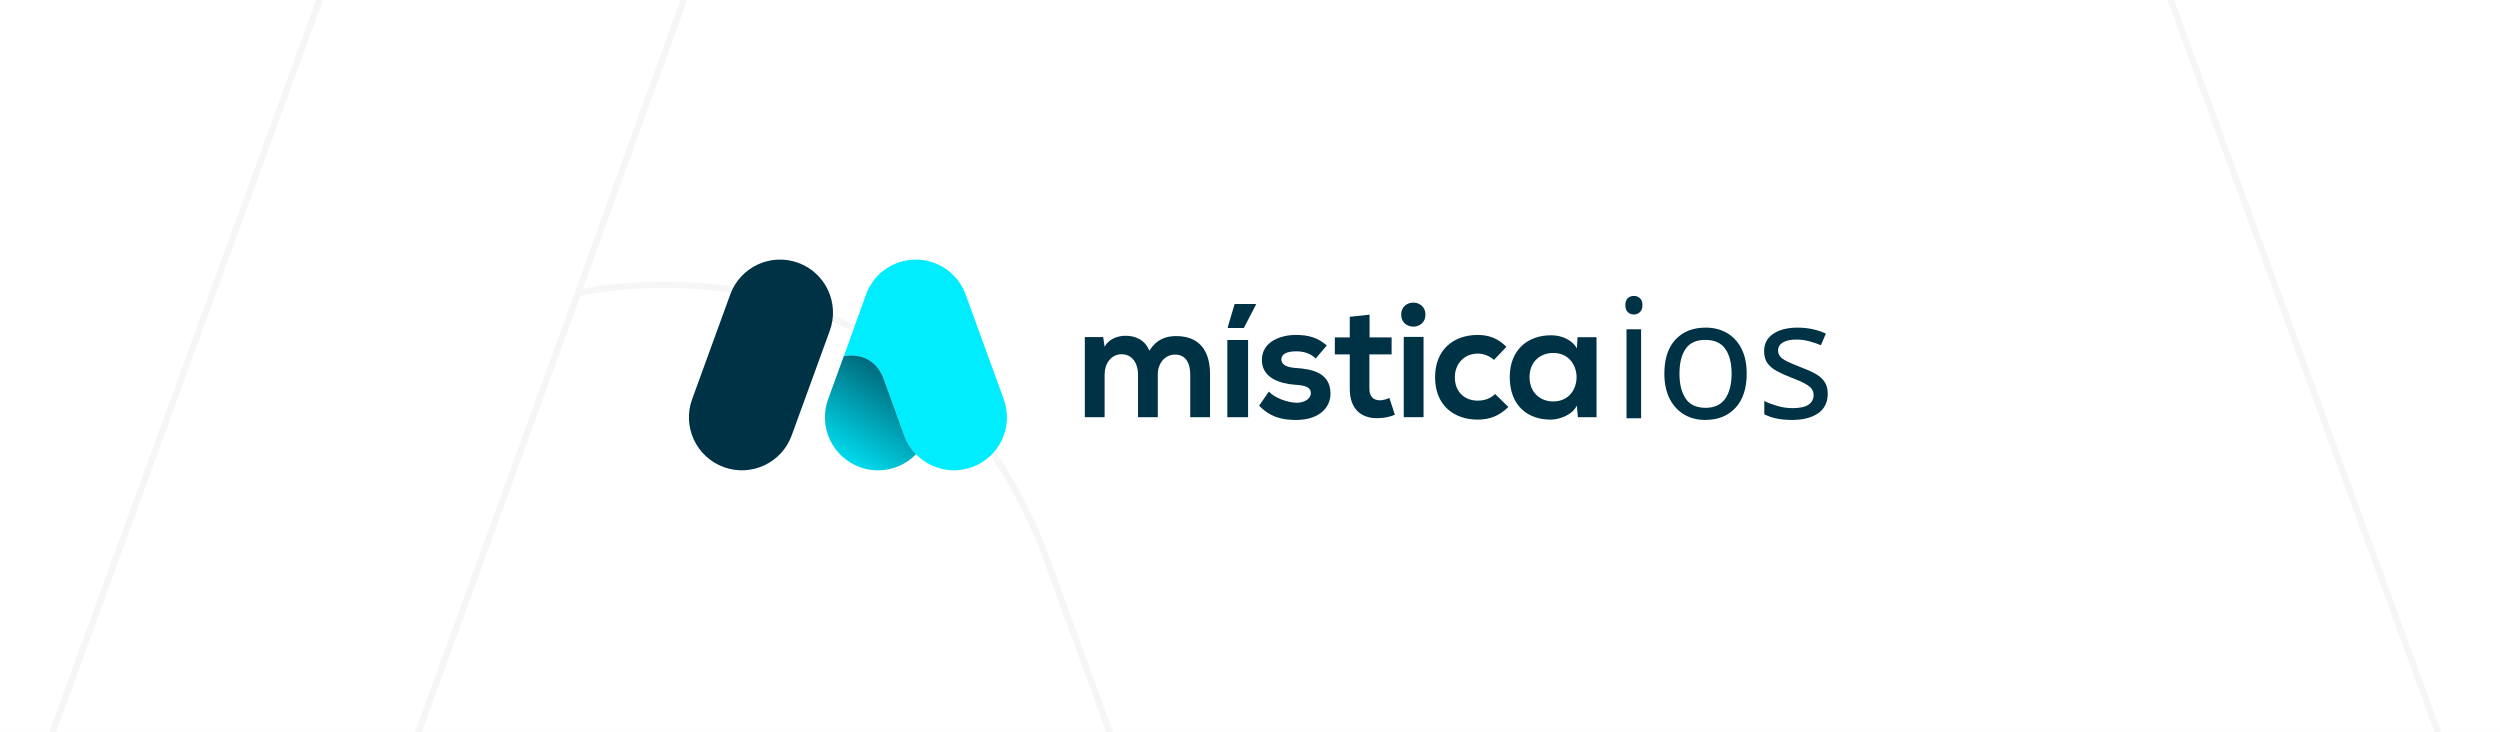
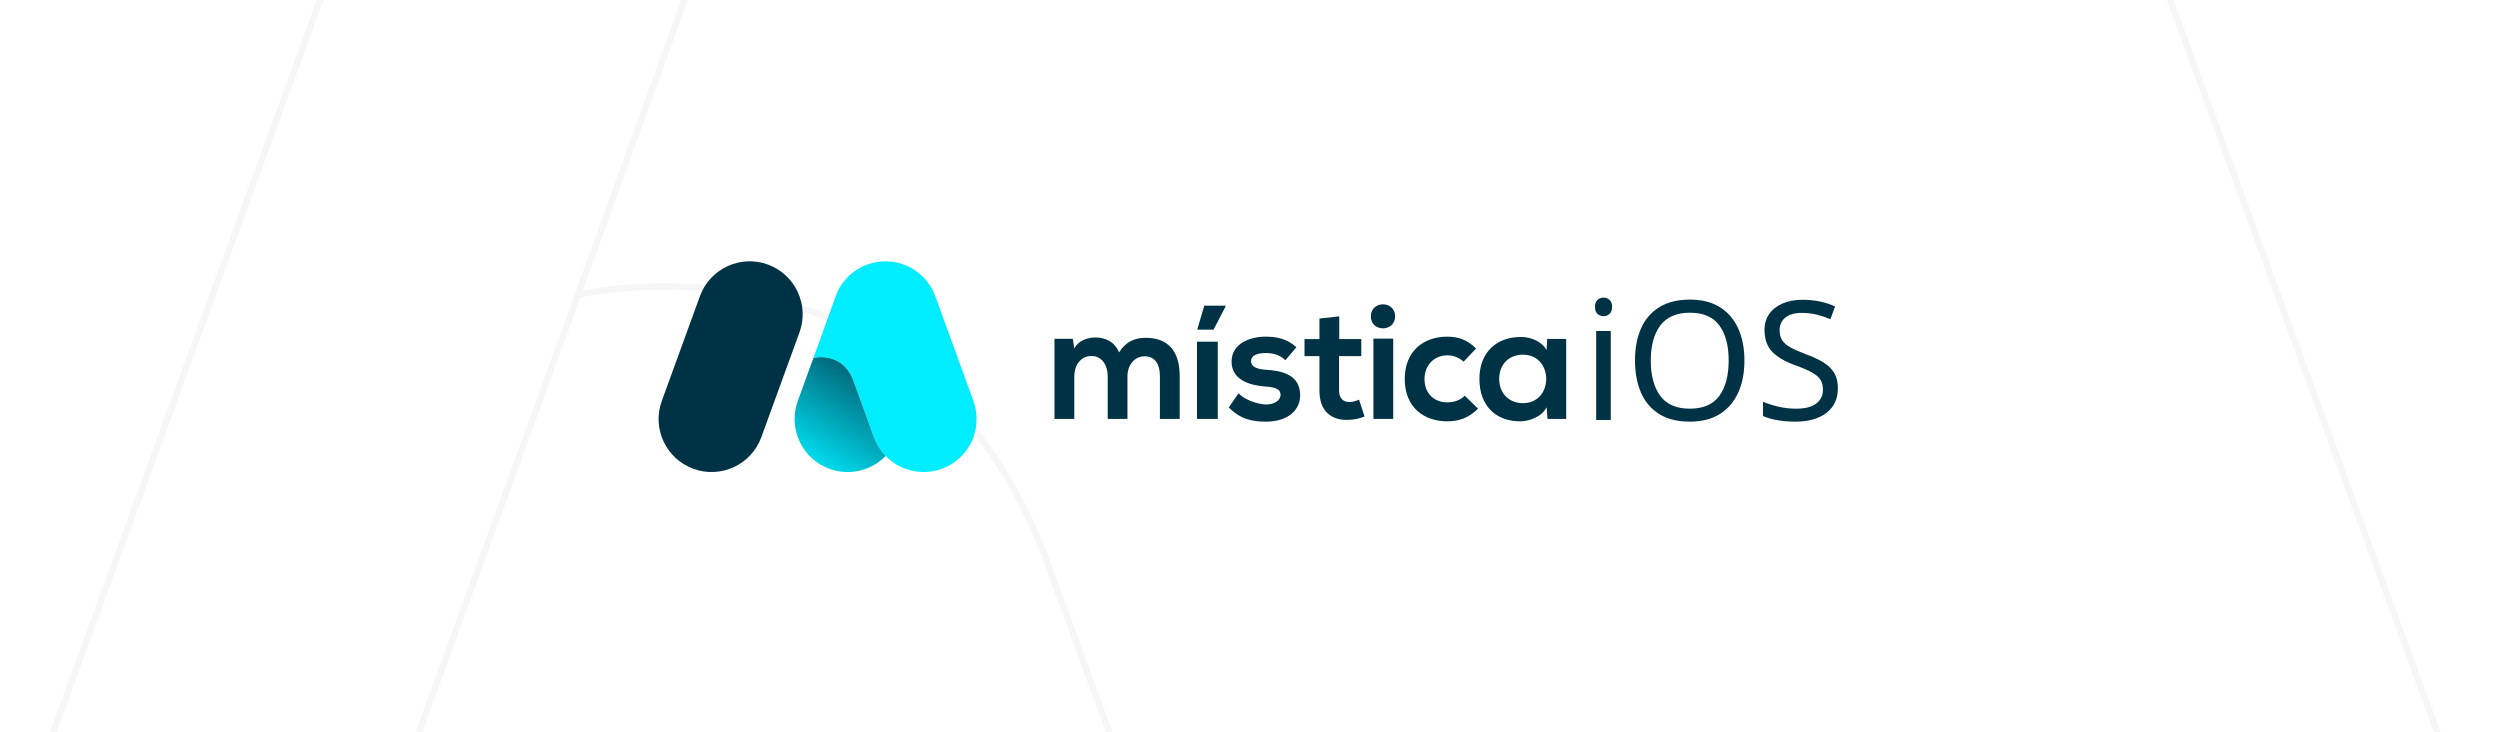
<svg xmlns="http://www.w3.org/2000/svg" width="1566" height="458" viewBox="0 0 1566 458">
  <defs>
-     <linearGradient id="misticaios-a" x1="24.591%" x2="89.844%" y1="107.73%" y2="-24.007%">
+     <linearGradient id="mistica-ios-a" x1="24.591%" x2="89.844%" y1="107.73%" y2="-24.007%">
      <stop offset="0%" stop-color="#003245" stop-opacity="0" />
      <stop offset="100%" stop-color="#003245" />
    </linearGradient>
  </defs>
  <g fill="none" fill-rule="evenodd">
    <rect width="1566" height="458" fill="#FFF" />
-     <rect width="1566" height="804" y="-173" fill="#FFF" fill-opacity=".908" />
-     <g stroke="#EAEAEA" stroke-width="4" opacity=".43" transform="translate(-842 -532)">
-       <path d="M1044.22 526.277L761.554 1301.919C687.406 1505.397 462.138 1610.309 258.406 1536.247 54.675 1462.186-50.372 1237.199 23.782 1033.725L306.443 258.083C380.596 54.609 605.864-50.307 809.595 23.75L809.595 23.755C1013.327 97.811 1118.369 322.803 1044.22 526.277zM1204 715.649C1204 715.649 1411.341 665.035 1495.386 876.138L1508.279 911.486 1649.705 1299.241C1723.542 1501.674 1947.843 1606.048 2150.7 1532.372 2353.558 1458.69 2458.156 1234.854 2384.32 1032.422L2102.868 260.761C2029.032 58.324 1804.731-46.051 1601.869 27.631 1485.655 69.839 1401.696 161.329 1365.053 269.838L1204 715.649z" />
-       <path d="M1204.882,713.319 L1089.623,1030.216 C1015.964,1232.733 1120.312,1456.654 1322.682,1530.364 C1471.676,1584.628 1632.252,1542.337 1736,1435.439" />
-     </g>
-     <g transform="translate(422 153)">
-       <g fill-rule="nonzero">
-         <rect width="136.196" height="66.352" x="-13.429" y="42.428" fill="#003245" rx="33.176" transform="rotate(-70 54.67 75.604)" />
+     <g transform="translate(-842 -530.924)">
+       <rect width="1566" height="458" x="842" y="532" fill="#FFF" fill-rule="nonzero" />
+       <rect width="1566" height="804" x="842" y="359" fill="#FFF" fill-opacity=".908" fill-rule="nonzero" />
+       <g stroke="#EAEAEA" stroke-width="4" opacity=".43">
+         <path d="M1044.22,526.277 L761.554,1301.919 C687.406,1505.397 462.138,1610.309 258.406,1536.247 C54.675,1462.186 -50.372,1237.199 23.782,1033.725 L306.443,258.083 C380.596,54.609 605.864,-50.307 809.595,23.75 L809.595,23.755 C1013.327,97.811 1118.369,322.803 1044.22,526.277 Z M1204,715.649 C1204,715.649 1411.341,665.035 1495.386,876.138 L1508.279,911.486 L1649.705,1299.241 C1723.542,1501.674 1947.843,1606.048 2150.7,1532.372 C2353.558,1458.69 2458.156,1234.854 2384.32,1032.422 L2102.868,260.761 C2029.032,58.324 1804.731,-46.051 1601.869,27.631 C1485.655,69.839 1401.696,161.329 1365.053,269.838 L1204,715.649 Z" />
+         <path d="M1204.882,713.319 L1089.623,1030.216 C1015.964,1232.733 1120.312,1456.654 1322.682,1530.364 C1471.676,1584.628 1632.252,1542.337 1736,1435.439" />
+       </g>
+       <g fill-rule="nonzero" transform="translate(1245 685)">
+         <rect width="136.196" height="66.352" x="-13.428" y="42.429" fill="#003245" rx="33.176" transform="rotate(-70 54.67 75.605)" />
        <path fill="#00EDFF" d="M106.564,70.132 C106.564,70.132 124.164,65.828 131.296,83.784 L132.4,86.8 L144.4,119.78 C150.67,136.991 169.703,145.863 186.916,139.6 L186.916,139.6 C195.184,136.591 201.919,130.421 205.637,122.447 C209.356,114.473 209.754,105.348 206.744,97.08 L182.856,31.444 C179.85,23.173 173.681,16.436 165.706,12.715 C157.732,8.993 148.606,8.592 140.336,11.6 L140.336,11.6 C130.845,15.042 123.444,22.628 120.236,32.2 L106.564,70.132 Z" />
        <path fill="#00EDFF" d="M144.4,119.768 L132.4,86.8 L131.304,83.796 C124.172,65.84 106.572,70.144 106.572,70.144 L96.76,97.076 C93.749,105.344 94.146,114.47 97.865,122.445 C101.584,130.421 108.319,136.591 116.588,139.6 L116.588,139.6 C128.875,144.076 142.645,140.917 151.752,131.532 C148.497,128.175 145.991,124.165 144.4,119.768 Z" />
-         <path fill="url(#misticaios-a)" d="M144.4,119.768 L132.4,86.8 L131.304,83.796 C124.172,65.84 106.572,70.144 106.572,70.144 L96.76,97.076 C93.749,105.344 94.146,114.47 97.865,122.445 C101.584,130.421 108.319,136.591 116.588,139.6 L116.588,139.6 C128.875,144.076 142.645,140.917 151.752,131.532 C148.497,128.175 145.991,124.165 144.4,119.768 Z" />
-         <path fill="#003245" d="M290.86 108.324L290.86 81.5C290.86 74.896 287.408 68.904 280.6 68.904 273.896 68.904 269.932 74.904 269.932 81.5L269.932 108.324 257.532 108.324 257.532 58.132 269.016 58.132 269.928 64.228C272.572 59.152 278.36 57.32 283.128 57.32 289.128 57.32 295.128 59.76 297.96 66.668 302.432 59.556 308.224 57.524 314.724 57.524 328.948 57.524 335.96 66.26 335.96 81.3L335.96 108.324 323.56 108.324 323.56 81.3C323.56 74.696 320.816 69.108 314.112 69.108 307.408 69.108 303.24 74.896 303.24 81.508L303.24 108.332 290.86 108.324zM346.8 108.324L346.8 59.964 359.804 59.964 359.804 108.324 346.8 108.324zM364.68 37.408L351.372 37.408 347.104 51.836 347.104 52.444 357.16 52.444 364.68 37.916 364.68 37.408zM402.184 71.544C398.628 68.192 394.584 67.076 389.784 67.076 383.892 67.076 380.64 68.904 380.64 72.052 380.64 75.304 383.588 77.132 389.988 77.54 399.436 78.148 411.424 80.284 411.424 93.592 411.424 102.432 404.224 110.052 389.888 110.052 381.96 110.052 374.036 108.732 366.72 101.112L372.816 92.272C376.372 96.232 384.5 99.18 390.088 99.28 394.764 99.384 399.132 96.944 399.132 93.28 399.132 89.824 396.288 88.404 389.176 87.996 379.728 87.284 368.448 83.832 368.448 72.452 368.448 60.852 380.448 56.804 389.58 56.804 397.404 56.804 403.296 58.328 409.088 63.408L402.184 71.544zM435.896 44.112L435.896 58.336 449.712 58.336 449.712 69.004 435.792 69.004 435.792 90.644C435.792 95.42 438.436 97.756 442.296 97.756 444.384 97.698 446.433 97.177 448.296 96.232L451.752 106.8C448.499 108.159 445.017 108.882 441.492 108.932 430.62 109.332 423.492 103.144 423.492 90.644L423.492 69.004 414.144 69.004 414.144 58.336 423.492 58.336 423.492 45.432 435.896 44.112zM522.852 101.924C517.06 107.612 510.964 109.848 503.548 109.848 489.02 109.848 476.928 101.112 476.928 83.332 476.928 65.552 489.02 56.812 503.548 56.812 510.66 56.812 516.148 58.844 521.632 64.228L513.808 72.46C511.055 69.951 507.476 68.541 503.752 68.496 495.42 68.496 489.324 74.592 489.324 83.332 489.324 92.88 495.828 97.96 503.548 97.96 507.512 97.96 511.472 96.844 514.52 93.796L522.852 101.924zM566.172 58.236L578.06 58.236 578.06 108.324 566.376 108.324 565.768 101.008C562.92 106.9 555.1 109.748 549.512 109.848 534.676 109.948 523.704 100.804 523.704 83.228 523.704 65.956 535.184 56.916 549.816 57.016 556.52 57.016 562.92 60.168 565.768 65.144L566.172 58.236zM536.1 83.228C536.1 92.78 542.704 98.468 550.932 98.468 570.44 98.468 570.44 68.092 550.932 68.092 542.704 68.092 536.1 73.68 536.1 83.228z" />
+         <path fill="url(#mistica-ios-a)" d="M144.4,119.768 L132.4,86.8 L131.304,83.796 C124.172,65.84 106.572,70.144 106.572,70.144 L96.76,97.076 C93.749,105.344 94.146,114.47 97.865,122.445 C101.584,130.421 108.319,136.591 116.588,139.6 L116.588,139.6 C128.875,144.076 142.645,140.917 151.752,131.532 C148.497,128.175 145.991,124.165 144.4,119.768 Z" />
+         <path fill="#003245" d="M290.86,108.324 L290.86,81.5 C290.86,74.896 287.408,68.904 280.6,68.904 C273.896,68.904 269.932,74.904 269.932,81.5 L269.932,108.324 L257.532,108.324 L257.532,58.132 L269.016,58.132 L269.928,64.228 C272.572,59.152 278.36,57.32 283.128,57.32 C289.128,57.32 295.128,59.76 297.96,66.668 C302.432,59.556 308.224,57.524 314.724,57.524 C328.948,57.524 335.96,66.26 335.96,81.3 L335.96,108.324 L323.56,108.324 L323.56,81.3 C323.56,74.696 320.816,69.108 314.112,69.108 C307.408,69.108 303.24,74.896 303.24,81.508 L303.24,108.332 L290.86,108.324 Z M346.8,108.324 L346.8,59.964 L359.804,59.964 L359.804,108.324 L346.8,108.324 Z M364.68,37.408 L351.372,37.408 L347.104,51.836 L347.104,52.444 L357.16,52.444 L364.68,37.916 L364.68,37.408 Z M402.184,71.544 C398.628,68.192 394.584,67.076 389.784,67.076 C383.892,67.076 380.64,68.904 380.64,72.052 C380.64,75.304 383.588,77.132 389.988,77.54 C399.436,78.148 411.424,80.284 411.424,93.592 C411.424,102.432 404.224,110.052 389.888,110.052 C381.96,110.052 374.036,108.732 366.72,101.112 L372.816,92.272 C376.372,96.232 384.5,99.18 390.088,99.28 C394.764,99.384 399.132,96.944 399.132,93.28 C399.132,89.824 396.288,88.404 389.176,87.996 C379.728,87.284 368.448,83.832 368.448,72.452 C368.448,60.852 380.448,56.804 389.58,56.804 C397.404,56.804 403.296,58.328 409.088,63.408 L402.184,71.544 Z M435.896,44.112 L435.896,58.336 L449.712,58.336 L449.712,69.004 L435.792,69.004 L435.792,90.644 C435.792,95.42 438.436,97.756 442.296,97.756 C444.384,97.698 446.433,97.177 448.296,96.232 L451.752,106.8 C448.499,108.159 445.017,108.882 441.492,108.932 C430.62,109.332 423.492,103.144 423.492,90.644 L423.492,69.004 L414.144,69.004 L414.144,58.336 L423.492,58.336 L423.492,45.432 L435.896,44.112 Z M522.852,101.924 C517.06,107.612 510.964,109.848 503.548,109.848 C489.02,109.848 476.928,101.112 476.928,83.332 C476.928,65.552 489.02,56.812 503.548,56.812 C510.66,56.812 516.148,58.844 521.632,64.228 L513.808,72.46 C511.055,69.951 507.476,68.541 503.752,68.496 C495.42,68.496 489.324,74.592 489.324,83.332 C489.324,92.88 495.828,97.96 503.548,97.96 C507.512,97.96 511.472,96.844 514.52,93.796 L522.852,101.924 Z M566.172,58.236 L578.06,58.236 L578.06,108.324 L566.376,108.324 L565.768,101.008 C562.92,106.9 555.1,109.748 549.512,109.848 C534.676,109.948 523.704,100.804 523.704,83.228 C523.704,65.956 535.184,56.916 549.816,57.016 C556.52,57.016 562.92,60.168 565.768,65.144 L566.172,58.236 Z M536.1,83.228 C536.1,92.78 542.704,98.468 550.932,98.468 C570.44,98.468 570.44,68.092 550.932,68.092 C542.704,68.092 536.1,73.68 536.1,83.228 Z" />
        <polygon fill="#003245" points="457.312 58.032 457.312 108.324 469.712 108.324 469.712 58.032" />
        <path fill="#003245" d="M470.9,44.084 C470.9,54.116 455.7,54.116 455.7,44.084 C455.7,34.052 470.9,34.048 470.9,44.084 Z" />
+         <text fill="#003245" font-family="Nexa-Light, Nexa" font-size="104" font-weight="300" transform="translate(588 12)">
+           <tspan x="0" y="97">iOS</tspan>
+         </text>
      </g>
-       <text fill="#003245" font-family="Nexa-Light, Nexa" font-size="104" font-weight="300">
-         <tspan x="588" y="109">ios</tspan>
-       </text>
    </g>
  </g>
</svg>
